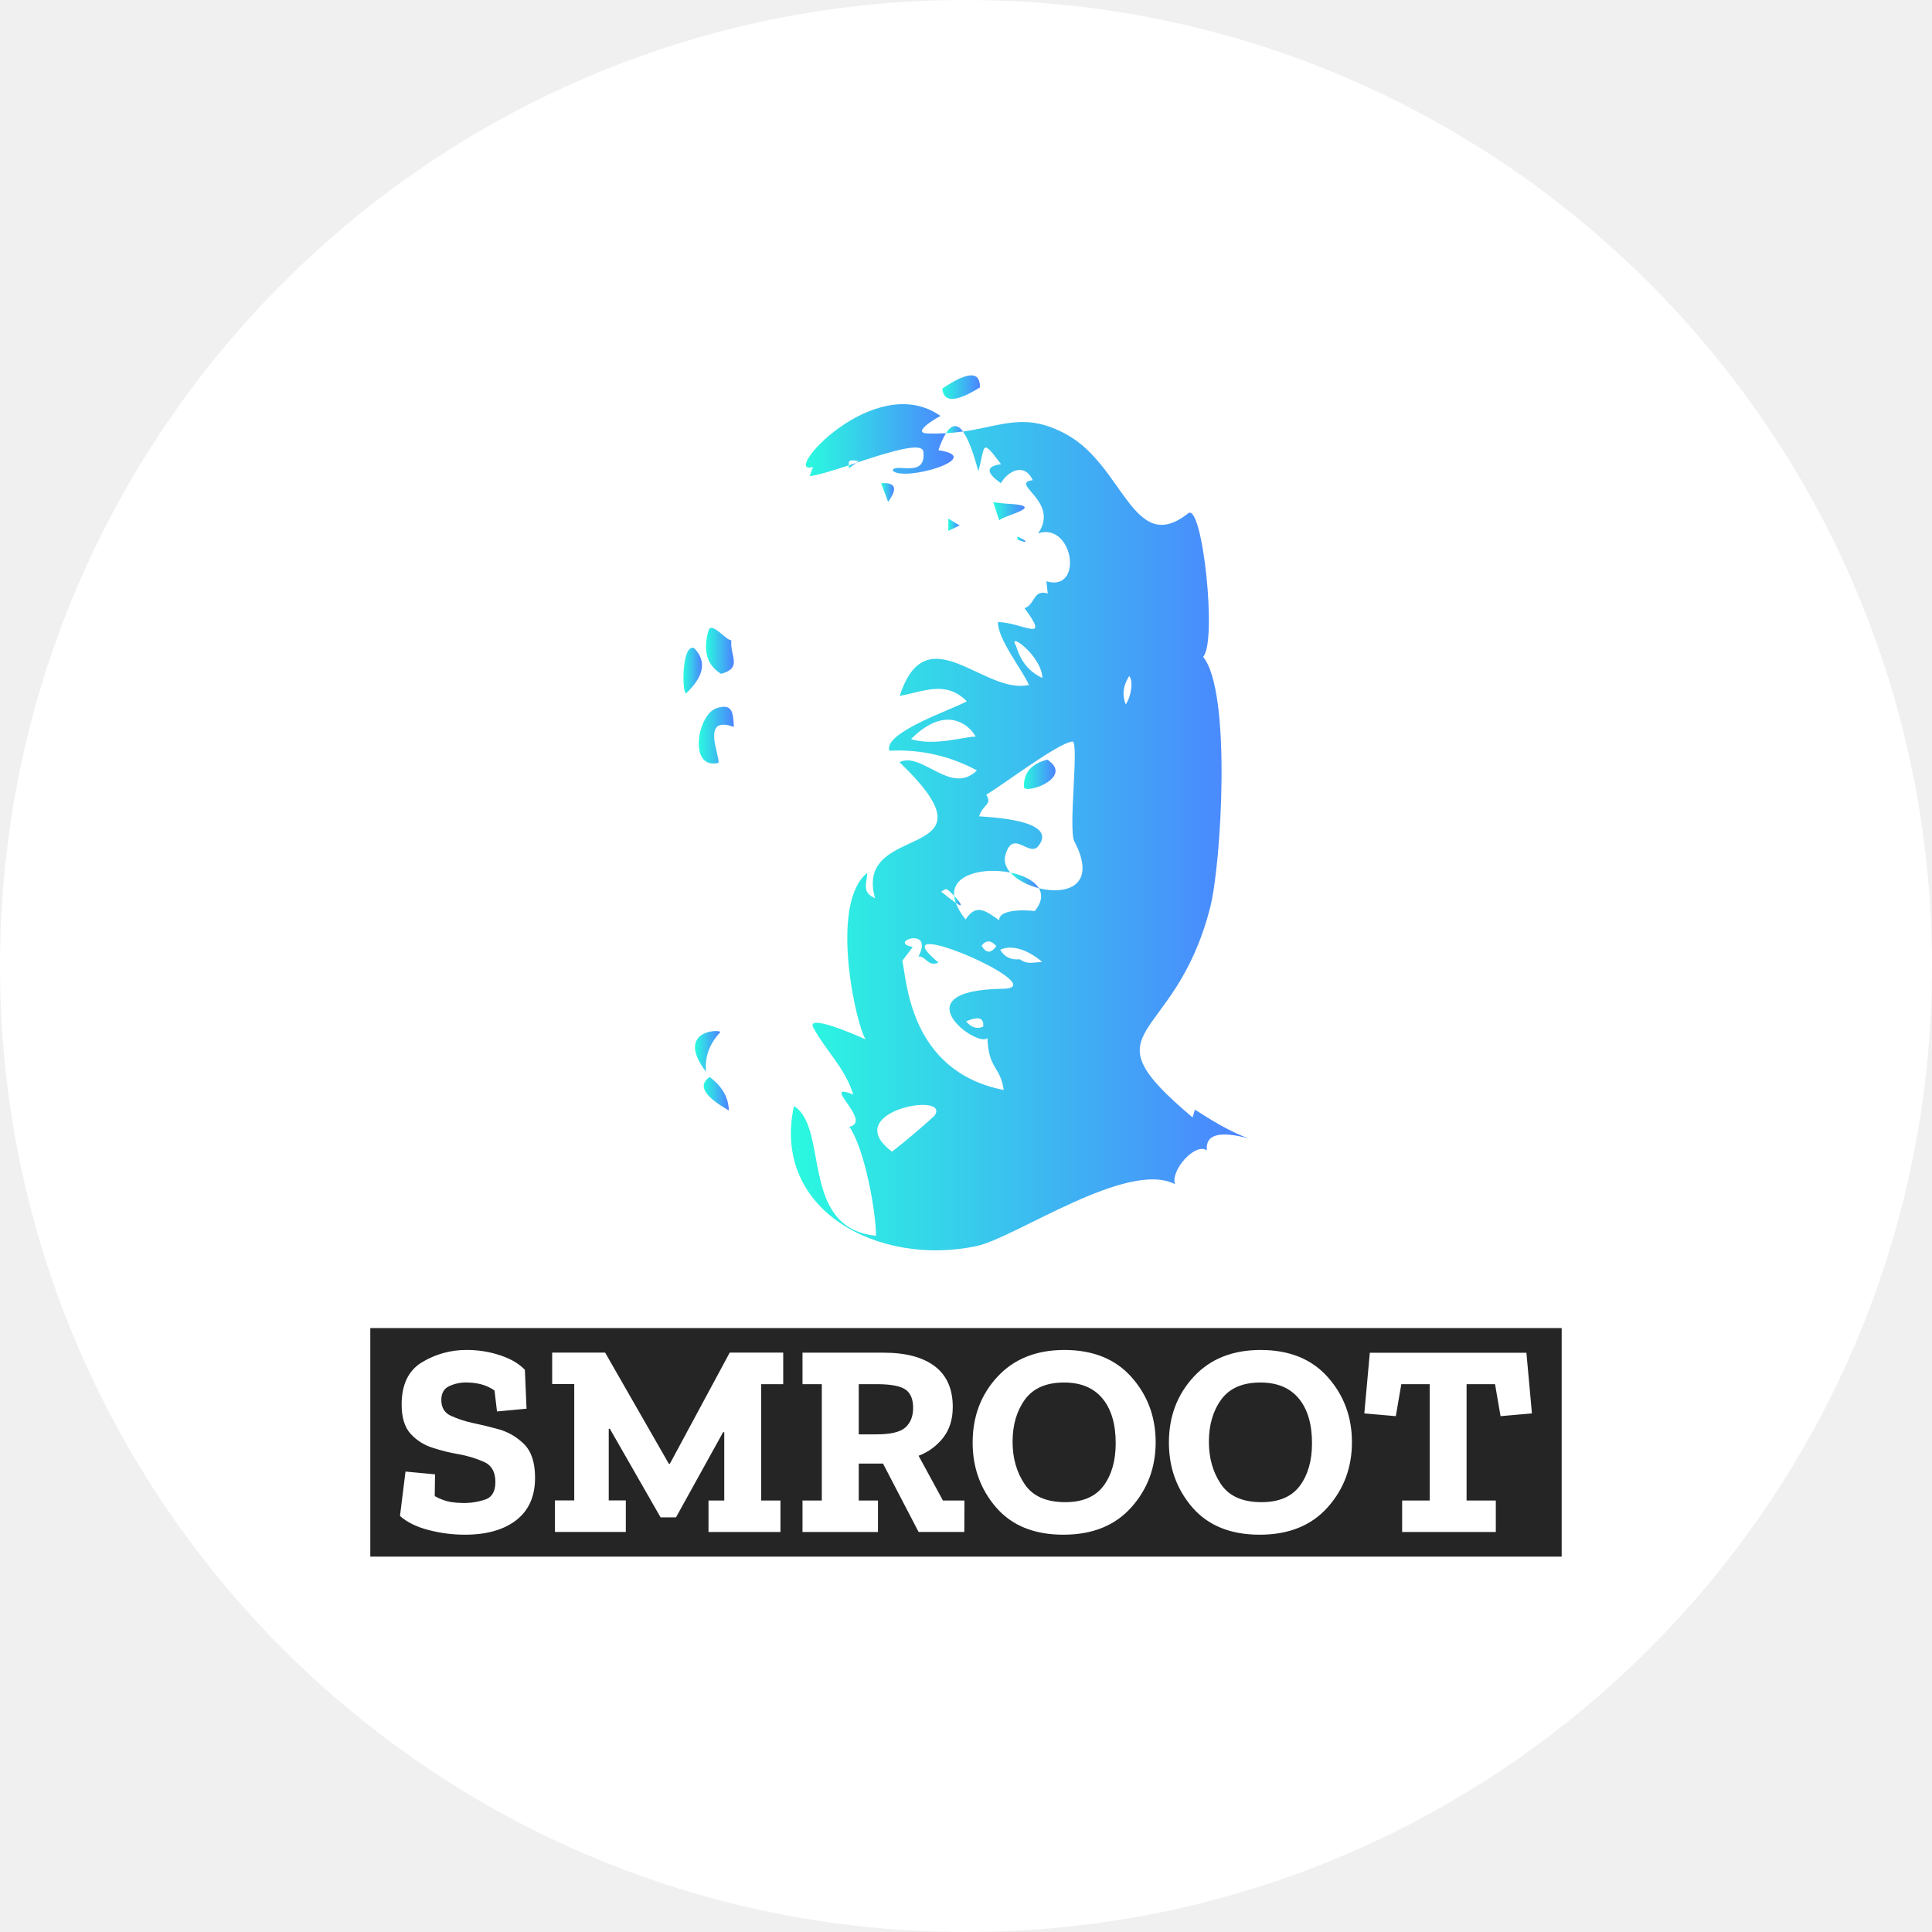
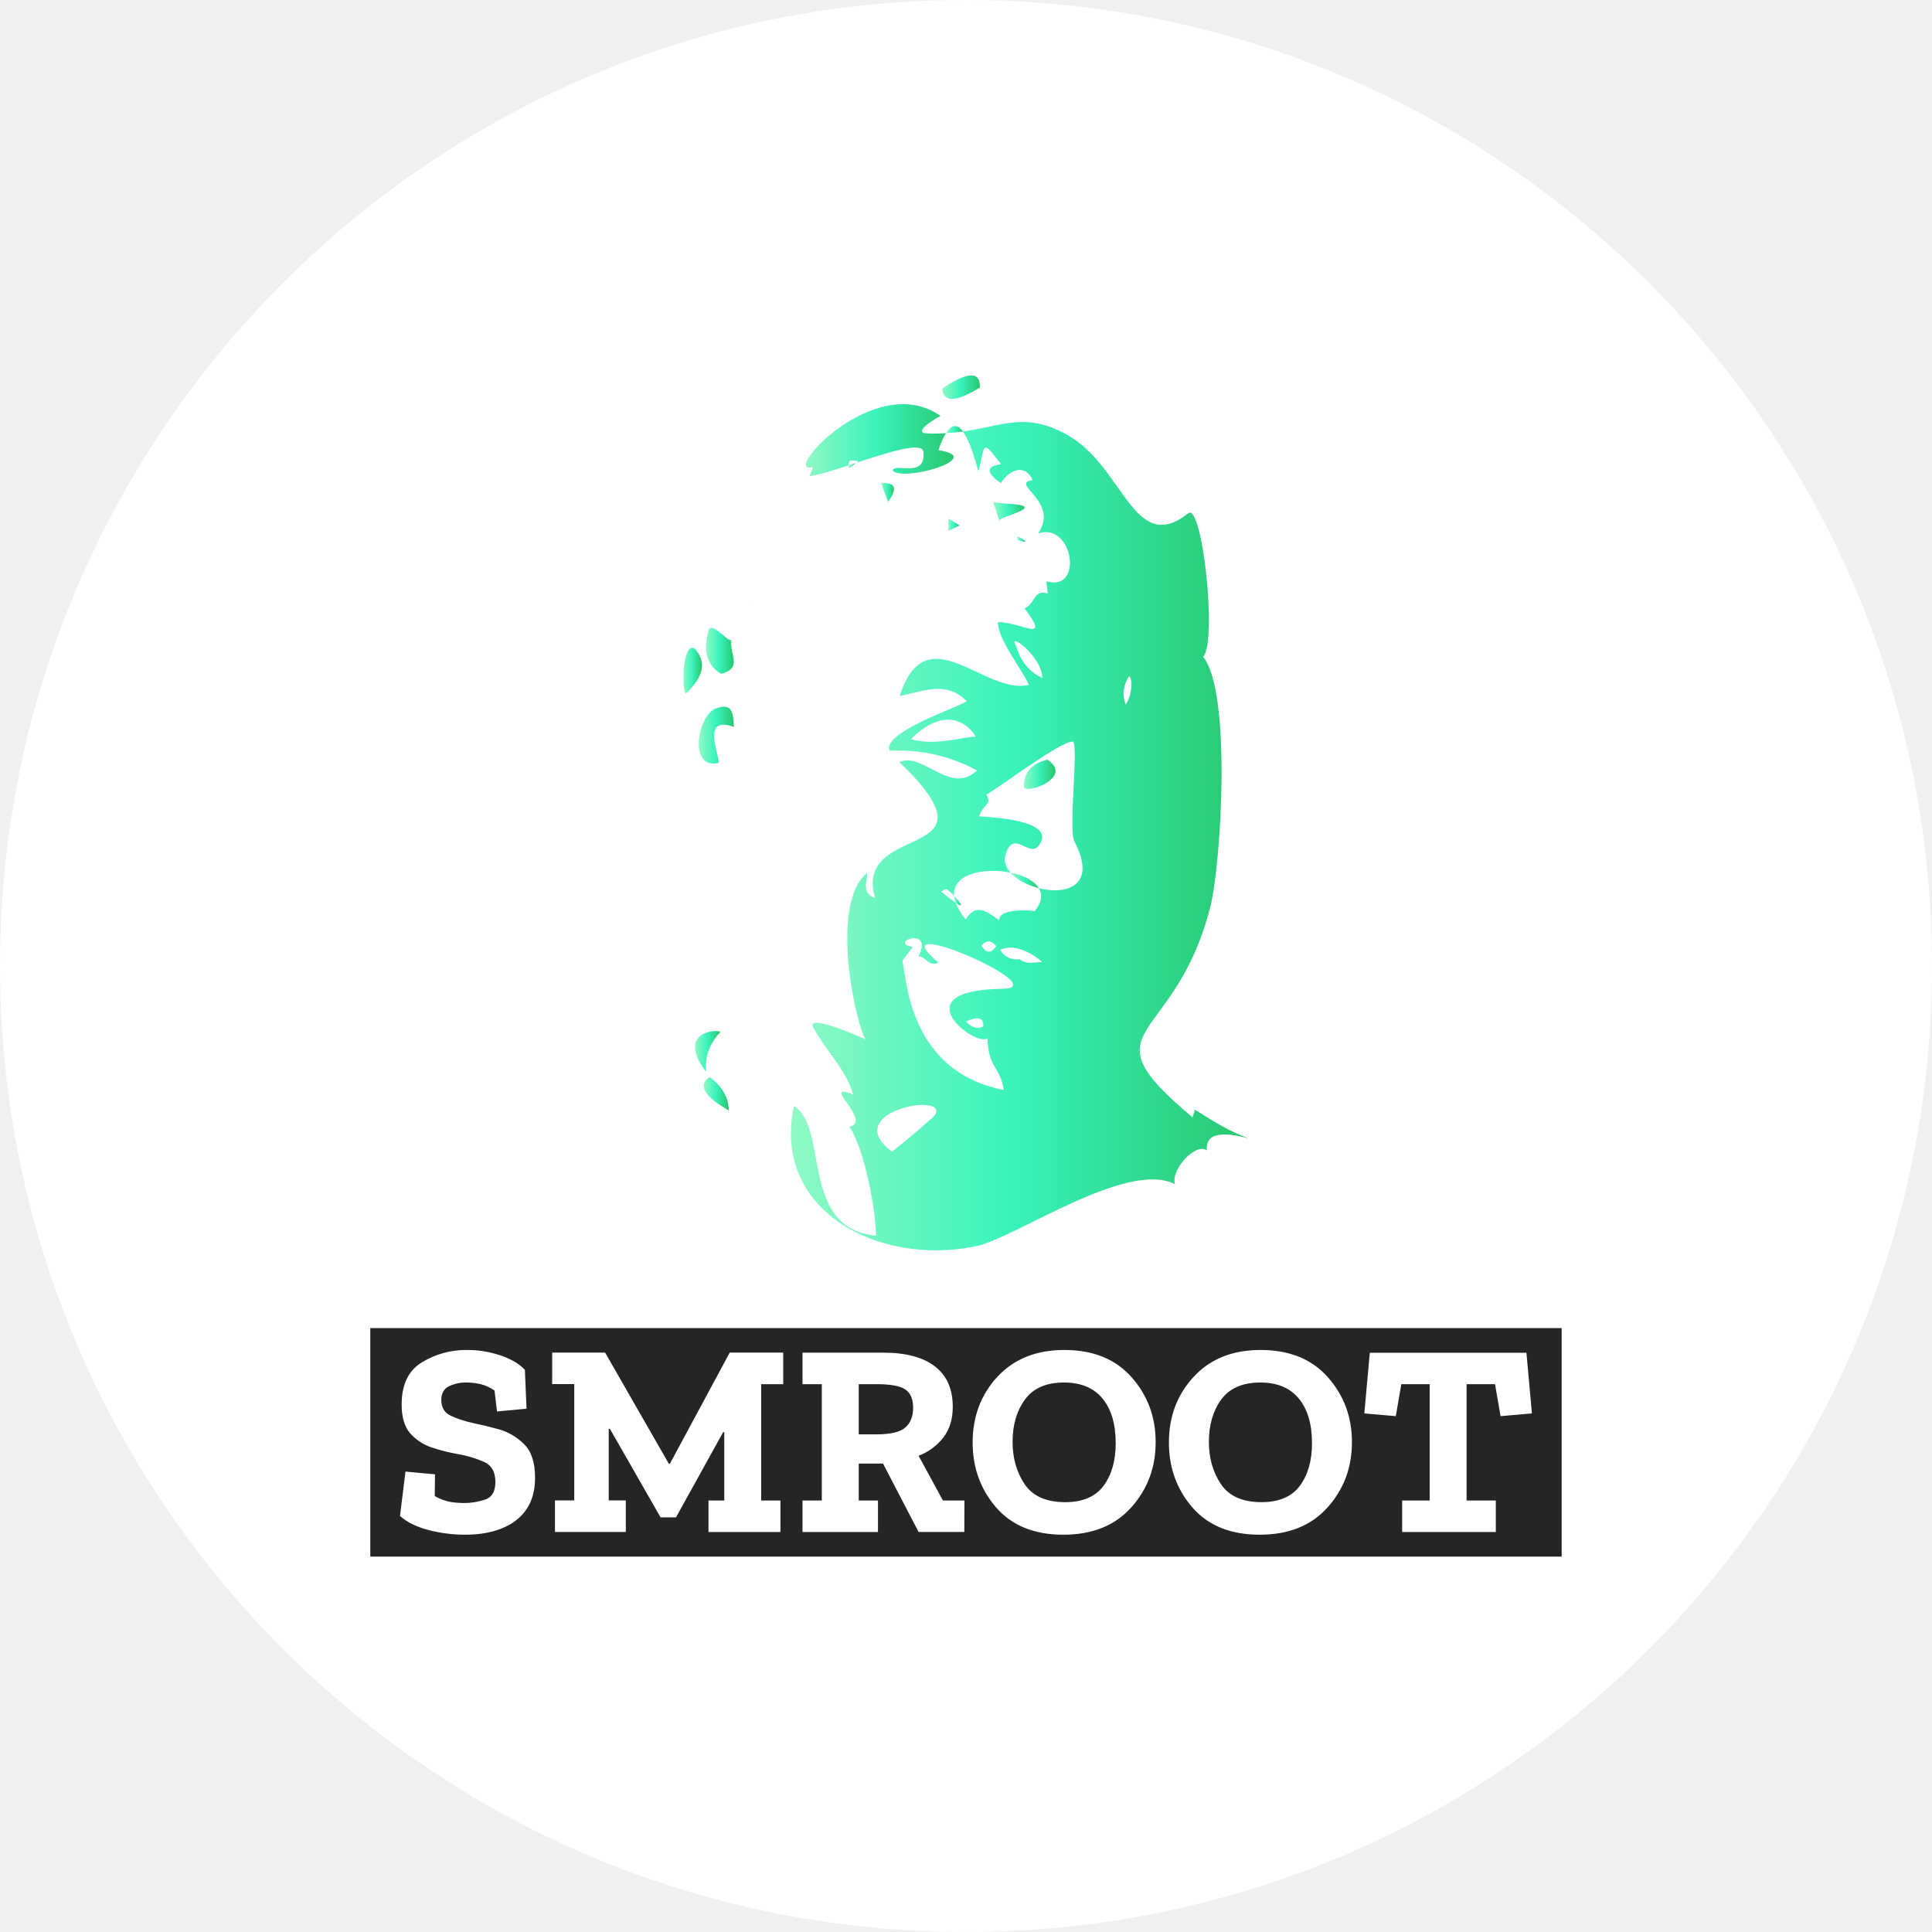
<svg xmlns="http://www.w3.org/2000/svg" xmlns:xlink="http://www.w3.org/1999/xlink" viewBox="0 0 981.43 981.43">
  <defs>
-     <style>.cls-1{fill:#fff;}.cls-2{fill:url(#Nowa_próbka_gradientu_1);}.cls-3{fill:url(#Nowa_próbka_gradientu_1-2);}.cls-4{fill:url(#Nowa_próbka_gradientu_1-3);}.cls-5{fill:url(#Nowa_próbka_gradientu_1-4);}.cls-6{fill:url(#Nowa_próbka_gradientu_1-5);}.cls-7{fill:url(#Nowa_próbka_gradientu_1-6);}.cls-8{fill:url(#Nowa_próbka_gradientu_1-7);}.cls-9{fill:url(#Nowa_próbka_gradientu_1-8);}.cls-10{fill:url(#Nowa_próbka_gradientu_1-9);}.cls-11{fill:url(#Nowa_próbka_gradientu_1-10);}.cls-12{fill:url(#Nowa_próbka_gradientu_1-11);}.cls-13{fill:url(#Nowa_próbka_gradientu_1-12);}.cls-14{fill:url(#Nowa_próbka_gradientu_1-13);}.cls-15{fill:url(#Nowa_próbka_gradientu_1-14);}.cls-16{fill:url(#Nowa_próbka_gradientu_1-15);}.cls-17{fill:url(#Nowa_próbka_gradientu_1-16);}.cls-18{fill:url(#Nowa_próbka_gradientu_1-17);}.cls-19{fill:url(#Nowa_próbka_gradientu_1-18);}.cls-20{fill:url(#Nowa_próbka_gradientu_1-19);}.cls-21{fill:url(#Nowa_próbka_gradientu_1-20);}.cls-22{fill:url(#Nowa_próbka_gradientu_1-21);}.cls-23{fill:url(#Nowa_próbka_gradientu_1-22);}.cls-24{fill:url(#Nowa_próbka_gradientu_1-23);}.cls-25{fill:url(#Nowa_próbka_gradientu_1-24);}.cls-26{fill:url(#Nowa_próbka_gradientu_1-25);}.cls-27{fill:#252525;}</style>
-     <linearGradient id="Nowa_próbka_gradientu_1" x1="431.12" y1="236.55" x2="434.86" y2="236.55" gradientUnits="userSpaceOnUse">
-       <stop offset="0" stop-color="#2afadf" />
-       <stop offset="1" stop-color="#4c83ff" />
+     <style>.cls-1{fill:#fff;}.cls-2{fill:url(#Gradient_bez_nazwy_75);}.cls-3{fill:url(#Gradient_bez_nazwy_75-2);}.cls-4{fill:url(#Gradient_bez_nazwy_75-3);}.cls-5{fill:url(#Gradient_bez_nazwy_75-4);}.cls-6{fill:url(#Gradient_bez_nazwy_75-5);}.cls-7{fill:url(#Gradient_bez_nazwy_75-6);}.cls-8{fill:url(#Gradient_bez_nazwy_75-7);}.cls-9{fill:url(#Gradient_bez_nazwy_75-8);}.cls-10{fill:url(#Gradient_bez_nazwy_75-9);}.cls-11{fill:url(#Gradient_bez_nazwy_75-10);}.cls-12{fill:url(#Gradient_bez_nazwy_75-11);}.cls-13{fill:url(#Gradient_bez_nazwy_75-12);}.cls-14{fill:url(#Gradient_bez_nazwy_75-13);}.cls-15{fill:url(#Gradient_bez_nazwy_75-14);}.cls-16{fill:url(#Gradient_bez_nazwy_75-15);}.cls-17{fill:url(#Gradient_bez_nazwy_75-16);}.cls-18{fill:url(#Gradient_bez_nazwy_75-17);}.cls-19{fill:url(#Gradient_bez_nazwy_75-18);}.cls-20{fill:url(#Gradient_bez_nazwy_75-19);}.cls-21{fill:url(#Gradient_bez_nazwy_75-20);}.cls-22{fill:url(#Gradient_bez_nazwy_75-21);}.cls-23{fill:url(#Gradient_bez_nazwy_75-22);}.cls-24{fill:url(#Gradient_bez_nazwy_75-23);}.cls-25{fill:url(#Gradient_bez_nazwy_75-24);}.cls-26{fill:url(#Gradient_bez_nazwy_75-25);}.cls-27{fill:#252525;}</style>
+     <linearGradient id="Gradient_bez_nazwy_75" x1="431.12" y1="236.55" x2="434.86" y2="236.55" gradientUnits="userSpaceOnUse">
+       <stop offset="0" stop-color="#90f9c4" />
+       <stop offset="0.48" stop-color="#39f3bb" />
+       <stop offset="1" stop-color="#28c76f" />
    </linearGradient>
-     <linearGradient id="Nowa_próbka_gradientu_1-2" x1="409.38" y1="223.59" x2="484.44" y2="223.59" xlink:href="#Nowa_próbka_gradientu_1" />
-     <linearGradient id="Nowa_próbka_gradientu_1-3" x1="477.74" y1="211.19" x2="478.26" y2="211.19" xlink:href="#Nowa_próbka_gradientu_1" />
-     <linearGradient id="Nowa_próbka_gradientu_1-4" x1="480.54" y1="218.26" x2="489.22" y2="218.26" xlink:href="#Nowa_próbka_gradientu_1" />
-     <linearGradient id="Nowa_próbka_gradientu_1-5" x1="484.7" y1="457.46" x2="488.07" y2="457.46" xlink:href="#Nowa_próbka_gradientu_1" />
-     <linearGradient id="Nowa_próbka_gradientu_1-6" x1="401.79" y1="424.76" x2="634.25" y2="424.76" xlink:href="#Nowa_próbka_gradientu_1" />
-     <linearGradient id="Nowa_próbka_gradientu_1-7" x1="513.28" y1="447.22" x2="527.71" y2="447.22" xlink:href="#Nowa_próbka_gradientu_1" />
-     <linearGradient id="Nowa_próbka_gradientu_1-8" x1="354.96" y1="373.43" x2="372.8" y2="373.43" xlink:href="#Nowa_próbka_gradientu_1" />
-     <linearGradient id="Nowa_próbka_gradientu_1-9" x1="358.64" y1="330.63" x2="372.78" y2="330.63" xlink:href="#Nowa_próbka_gradientu_1" />
-     <linearGradient id="Nowa_próbka_gradientu_1-10" x1="353.02" y1="534.11" x2="365.89" y2="534.11" xlink:href="#Nowa_próbka_gradientu_1" />
-     <linearGradient id="Nowa_próbka_gradientu_1-11" x1="347.18" y1="340.66" x2="356.61" y2="340.66" xlink:href="#Nowa_próbka_gradientu_1" />
-     <linearGradient id="Nowa_próbka_gradientu_1-12" x1="504.59" y1="259.75" x2="520.53" y2="259.75" xlink:href="#Nowa_próbka_gradientu_1" />
-     <linearGradient id="Nowa_próbka_gradientu_1-13" x1="357.48" y1="555.6" x2="370.25" y2="555.6" xlink:href="#Nowa_próbka_gradientu_1" />
-     <linearGradient id="Nowa_próbka_gradientu_1-14" x1="478.66" y1="196.67" x2="497.8" y2="196.67" xlink:href="#Nowa_próbka_gradientu_1" />
-     <linearGradient id="Nowa_próbka_gradientu_1-15" x1="516.62" y1="273.98" x2="520.97" y2="273.98" xlink:href="#Nowa_próbka_gradientu_1" />
-     <linearGradient id="Nowa_próbka_gradientu_1-16" x1="447.61" y1="250.18" x2="454.17" y2="250.18" xlink:href="#Nowa_próbka_gradientu_1" />
-     <linearGradient id="Nowa_próbka_gradientu_1-17" x1="481.73" y1="266.56" x2="487.52" y2="266.56" xlink:href="#Nowa_próbka_gradientu_1" />
-     <linearGradient id="Nowa_próbka_gradientu_1-18" x1="378.22" y1="307.16" x2="378.3" y2="307.16" xlink:href="#Nowa_próbka_gradientu_1" />
-     <linearGradient id="Nowa_próbka_gradientu_1-19" x1="379.31" y1="306.38" x2="379.33" y2="306.38" xlink:href="#Nowa_próbka_gradientu_1" />
-     <linearGradient id="Nowa_próbka_gradientu_1-20" x1="378.53" y1="306.87" x2="378.78" y2="306.87" xlink:href="#Nowa_próbka_gradientu_1" />
-     <linearGradient id="Nowa_próbka_gradientu_1-21" x1="379.33" y1="305.38" x2="382.04" y2="305.38" xlink:href="#Nowa_próbka_gradientu_1" />
-     <linearGradient id="Nowa_próbka_gradientu_1-22" x1="378.78" y1="306.58" x2="379.31" y2="306.58" xlink:href="#Nowa_próbka_gradientu_1" />
-     <linearGradient id="Nowa_próbka_gradientu_1-23" x1="378.3" y1="307.13" x2="378.31" y2="307.13" xlink:href="#Nowa_próbka_gradientu_1" />
-     <linearGradient id="Nowa_próbka_gradientu_1-24" x1="378.31" y1="307.04" x2="378.53" y2="307.04" xlink:href="#Nowa_próbka_gradientu_1" />
-     <linearGradient id="Nowa_próbka_gradientu_1-25" x1="520.13" y1="393.32" x2="536.2" y2="393.32" xlink:href="#Nowa_próbka_gradientu_1" />
+     <linearGradient id="Gradient_bez_nazwy_75-2" x1="409.38" y1="223.59" x2="484.44" y2="223.59" xlink:href="#Gradient_bez_nazwy_75" />
+     <linearGradient id="Gradient_bez_nazwy_75-3" x1="477.74" y1="211.19" x2="478.26" y2="211.19" xlink:href="#Gradient_bez_nazwy_75" />
+     <linearGradient id="Gradient_bez_nazwy_75-4" x1="480.54" y1="218.26" x2="489.22" y2="218.26" xlink:href="#Gradient_bez_nazwy_75" />
+     <linearGradient id="Gradient_bez_nazwy_75-5" x1="484.7" y1="457.46" x2="488.07" y2="457.46" xlink:href="#Gradient_bez_nazwy_75" />
+     <linearGradient id="Gradient_bez_nazwy_75-6" x1="401.79" y1="424.76" x2="634.25" y2="424.76" xlink:href="#Gradient_bez_nazwy_75" />
+     <linearGradient id="Gradient_bez_nazwy_75-7" x1="513.28" y1="447.22" x2="527.71" y2="447.22" xlink:href="#Gradient_bez_nazwy_75" />
+     <linearGradient id="Gradient_bez_nazwy_75-8" x1="354.96" y1="373.43" x2="372.8" y2="373.43" xlink:href="#Gradient_bez_nazwy_75" />
+     <linearGradient id="Gradient_bez_nazwy_75-9" x1="358.64" y1="330.63" x2="372.78" y2="330.63" xlink:href="#Gradient_bez_nazwy_75" />
+     <linearGradient id="Gradient_bez_nazwy_75-10" x1="353.02" y1="534.11" x2="365.89" y2="534.11" xlink:href="#Gradient_bez_nazwy_75" />
+     <linearGradient id="Gradient_bez_nazwy_75-11" x1="347.18" y1="340.66" x2="356.61" y2="340.66" xlink:href="#Gradient_bez_nazwy_75" />
+     <linearGradient id="Gradient_bez_nazwy_75-12" x1="504.59" y1="259.75" x2="520.53" y2="259.75" xlink:href="#Gradient_bez_nazwy_75" />
+     <linearGradient id="Gradient_bez_nazwy_75-13" x1="357.48" y1="555.6" x2="370.25" y2="555.6" xlink:href="#Gradient_bez_nazwy_75" />
+     <linearGradient id="Gradient_bez_nazwy_75-14" x1="478.66" y1="196.67" x2="497.8" y2="196.67" xlink:href="#Gradient_bez_nazwy_75" />
+     <linearGradient id="Gradient_bez_nazwy_75-15" x1="516.62" y1="273.98" x2="520.97" y2="273.98" xlink:href="#Gradient_bez_nazwy_75" />
+     <linearGradient id="Gradient_bez_nazwy_75-16" x1="447.61" y1="250.18" x2="454.17" y2="250.18" xlink:href="#Gradient_bez_nazwy_75" />
+     <linearGradient id="Gradient_bez_nazwy_75-17" x1="481.73" y1="266.56" x2="487.52" y2="266.56" xlink:href="#Gradient_bez_nazwy_75" />
+     <linearGradient id="Gradient_bez_nazwy_75-18" x1="378.22" y1="307.16" x2="378.3" y2="307.16" xlink:href="#Gradient_bez_nazwy_75" />
+     <linearGradient id="Gradient_bez_nazwy_75-19" x1="379.31" y1="306.38" x2="379.33" y2="306.38" xlink:href="#Gradient_bez_nazwy_75" />
+     <linearGradient id="Gradient_bez_nazwy_75-20" x1="378.53" y1="306.87" x2="378.78" y2="306.87" xlink:href="#Gradient_bez_nazwy_75" />
+     <linearGradient id="Gradient_bez_nazwy_75-21" x1="379.33" y1="305.38" x2="382.04" y2="305.38" xlink:href="#Gradient_bez_nazwy_75" />
+     <linearGradient id="Gradient_bez_nazwy_75-22" x1="378.78" y1="306.58" x2="379.31" y2="306.58" xlink:href="#Gradient_bez_nazwy_75" />
+     <linearGradient id="Gradient_bez_nazwy_75-23" x1="378.3" y1="307.13" x2="378.31" y2="307.13" xlink:href="#Gradient_bez_nazwy_75" />
+     <linearGradient id="Gradient_bez_nazwy_75-24" x1="378.31" y1="307.04" x2="378.53" y2="307.04" xlink:href="#Gradient_bez_nazwy_75" />
+     <linearGradient id="Gradient_bez_nazwy_75-25" x1="520.13" y1="393.32" x2="536.2" y2="393.32" xlink:href="#Gradient_bez_nazwy_75" />
  </defs>
  <g id="Warstwa_2" data-name="Warstwa 2">
    <g id="Warstwa_1-2" data-name="Warstwa 1">
      <circle class="cls-1" cx="490.71" cy="490.71" r="490.71" />
      <path class="cls-2" d="M431.2,237.94l3.66-2.78-3.74,1.23C431.13,236.84,431.16,237.35,431.2,237.94Z" />
      <path class="cls-3" d="M471.2,220.19c-8.26-.29,3.86-7.5,6.54-8.91-33.67-23.66-82,31.14-64.76,25.9l-1.67,4.67c4.16-.42,11.61-2.77,19.81-5.46-.09-2.79.61-2.79,5.09-2.25-.49.36-.93.7-1.35,1,16.15-5.31,33.65-11,34.22-5.65,1.48,13.91-14.79,5.25-15.62,9.56,5.49,6,48.12-6.67,23.25-10.35a42,42,0,0,1,3.83-8.65C477.62,220.24,474.52,220.3,471.2,220.19Z" />
      <path class="cls-4" d="M477.74,211.28l.09.06C478.48,210.94,478.34,211,477.74,211.28Z" />
      <path class="cls-5" d="M480.54,220.07c3.09-.18,6-.49,8.68-.88Q484.83,213.3,480.54,220.07Z" />
      <path class="cls-6" d="M484.7,455.07a13.93,13.93,0,0,0,.82,3.59C490.16,461.79,487.58,458.16,484.7,455.07Z" />
      <path class="cls-7" d="M607,563.69l-1.17,3.95c-56.44-47.43-9.19-35.23,9-107,5.51-21.68,10.9-109.39-3.68-127,7.29-7.36-.34-78.64-7.57-72.89-27.67,22-32.69-23.84-61.42-39.84-21.18-11.79-32.59-4.59-53-1.68q3.86,5.19,7.81,20.18c3.66-12.91,1.16-17.44,11.55-3.6q-11.59,1.56-.08,9.61c3.48-6,11.91-10.73,16.17-1.5-12.37,1.63,14,10.68,2.76,27,17.84-5.79,23.28,30,4.19,24.37.23,2.18.42,3.87.67,6.22-7.37-2.42-6.51,5.89-11.81,7.42,13.72,18.35-1.13,7.23-13.49,7.07-.1,8.73,12.1,23.78,15.77,31.94-22.9,5.3-52.08-36.2-65.67,5.58,12.51-2.3,23.36-8,34.09,2.71-6.15,3.75-42.77,15.82-39.3,25.14a83.46,83.46,0,0,1,44.44,10c-13.22,13-27.95-9.83-39.34-4.2,54.15,52-23.79,29.12-12.4,69.1-7.09-2.92-4-8.12-4-12.85-19.86,16.18-5.09,79.25-.73,84.6-5.64-2.57-30.7-13.39-26.56-5.86,6.79,12.36,15.9,20.08,20.23,33.87-17.64-7.11,10.31,13.79-2,16.34,7.73,11.08,13.54,43.05,13.54,55.38-39.08-3.87-23.69-54.93-41.69-65.86C391.86,614.73,446.16,643.54,496,633c19.89-4.2,76.64-44,100.89-31.44-2.4-7.06,10.35-21.37,16.18-17.17q-1.26-12.07,21.2-6.1C624.49,574.74,615.72,569.23,607,563.69Zm-3.8-143.83c12.13,4.81,1.52.6,0,0ZM495.46,374.29c-3.32-.66-20.66,5.08-32.68,1.14C484.34,353.89,496.44,374.48,495.46,374.29Zm20.73-46.12c-4.89-7.91,13,4.86,13.34,16.25Q519.53,339.82,516.19,328.17ZM474.73,566.78q-10.46,9.53-21.58,18.25C425.61,564.49,483.55,554.16,474.73,566.78Zm34.65-64.49c-53.06.73-12.51,30.44-7.79,25,.64,16.11,6.47,14,8.29,26.41-48.28-9.43-49.28-56.63-51.51-65.65,1.72-2.27,3.43-4.51,5.31-7-13.28-2.33,11.06-10.95,2.9,4.81,3.77-.2,4.87,5.47,10.14,3.11C444.25,461.91,537.36,501.91,509.38,502.29Zm-9.94,19.25q-4.79,2-8.69-2.72Q500.26,514.79,499.44,521.54Zm-.82-41.14q3.4-4.45,7.5.19Q502.09,486.37,498.62,480.4Zm19.48,6.89q-6.76.72-10-4.8c6.75-3.3,15.9,1.33,21.32,6.2C524.83,488.81,521.57,490.09,518.1,487.29Zm9.61-36.1c1.91,3.17,1.65,7.1-2.11,11.66-.26-.25-18.31-2-18,4.66-7-5-11.73-8.61-17.08-.45a30.2,30.2,0,0,1-5-8.4c-1.56-1.05-3.93-2.86-7.39-5.71a7.25,7.25,0,0,1,2.53-1.3c.47-.09,2.31,1.57,4,3.42-1-11.26,15.47-14.47,28.58-11.82-2.3-2.6-3.4-5.6-2.54-8.75,3.79-13.92,12,1.26,16.78-4.75,10.61-13.38-25.57-14.68-30.12-15.06,2.16-6.52,6.81-5.82,3.65-11,7.55-4.35,36.65-26.43,43.75-27,3.58-.27-2.22,44.64,1,50.72C557.6,450,541.8,454.76,527.71,451.19Zm44.16-93.34c-2.11-5.3-1.08-9.89,1.73-14.45C575.76,345.69,574.79,353.5,571.87,357.85Z" />
      <path class="cls-8" d="M513.28,443.25c3.18,3.62,8.66,6.48,14.43,7.94C525.36,447.3,519.73,444.56,513.28,443.25Z" />
      <path class="cls-9" d="M363.79,359.83c-9.53,3.34-14.29,31.35,1.22,27.7.67-3.86-9.2-24.38,7.79-18.26C372.38,362.68,372.48,356.79,363.79,359.83Z" />
      <path class="cls-10" d="M366.3,342.3c11.14-3.05,4.34-9.19,5.22-17.1-2.36.58-10.43-10.32-11.71-4.53Q355.64,335.85,366.3,342.3Z" />
      <path class="cls-11" d="M358.68,544.48q-1.15-10.82,6.78-19.69C369.65,522.54,341.39,521.9,358.68,544.48Z" />
      <path class="cls-12" d="M352.63,329.25c-6.28-2.55-6.35,22.56-4.12,23Q362.29,339.16,352.63,329.25Z" />
      <path class="cls-13" d="M511.54,255.86c-2.16-.11-4.3-.46-7-.76l3.07,9.3C508.93,262,533.28,257,511.54,255.86Z" />
      <path class="cls-14" d="M360.52,547.1q-9.27,6.21,9.73,17C370,556.47,366,551.3,360.52,547.1Z" />
      <path class="cls-15" d="M497.79,196.8q.27-12.51-19.13.6Q479.61,208.17,497.79,196.8Z" />
      <path class="cls-16" d="M516.77,273.25a2.24,2.24,0,0,1,.3,1C526.71,277.7,515.23,270.83,516.77,273.25Z" />
      <path class="cls-17" d="M447.61,245.47c1.22,3.29,2.28,6.12,3.54,9.48Q458.61,244.65,447.61,245.47Z" />
      <path class="cls-18" d="M481.73,269.68l5.79-2.75-5.79-3.49Z" />
      <path class="cls-19" d="M378.3,307.13Z" />
      <path class="cls-20" d="M379.31,306.39h0Z" />
      <path class="cls-21" d="M378.53,307l.25-.18Z" />
      <path class="cls-22" d="M381.13,305.05l-1.8,1.33C380.91,305.22,383.38,303.4,381.13,305.05Z" />
      <path class="cls-23" d="M378.78,306.78l.53-.39Z" />
      <path class="cls-24" d="M378.3,307.13h0Z" />
      <path class="cls-25" d="M378.31,307.12l.22-.16Z" />
      <path class="cls-26" d="M532.05,385.88Q519.71,389,520.14,400C521.66,403.44,545.63,394.86,532.05,385.88Z" />
      <path class="cls-27" d="M459.76,705.73q-4.06-2.58-14.28-2.59h-9.25v25.49h9q10.79,0,14.7-3.5t3.93-9.94Q463.83,708.32,459.76,705.73Z" />
      <path class="cls-27" d="M540.57,702.3q-13.59,0-19.89,8.61t-6.3,21.5q0,12.47,6.16,21.57t20.59,9.1q13.3,0,19.47-8.33t6.16-21.64q0-14.57-6.72-22.69T540.57,702.3Z" />
      <path class="cls-27" d="M640.29,702.3q-13.59,0-19.89,8.61t-6.3,21.5q0,12.47,6.16,21.57t20.59,9.1q13.3,0,19.47-8.33t6.16-21.64q0-14.57-6.72-22.69T640.29,702.3Z" />
      <path class="cls-27" d="M188.11,674.65V790.74h605.2V674.65Zm74.18,97.54q-9.53,7.42-26.19,7.42a72.84,72.84,0,0,1-18.41-2.38q-9.18-2.38-14.5-7.14l2.8-22.55,15,1.4L220.84,760a26.09,26.09,0,0,0,8.12,3,40.18,40.18,0,0,0,5.74.49,33.44,33.44,0,0,0,12.19-1.89q4.76-1.89,4.76-8.75,0-7.56-5.6-10.15a55.75,55.75,0,0,0-13.17-4,91.31,91.31,0,0,1-13.23-3.29,25.11,25.11,0,0,1-11.14-7.14q-4.48-5-4.48-14.77,0-15.27,10.36-21.5a43.19,43.19,0,0,1,22.69-6.24,53.3,53.3,0,0,1,17.09,2.74q8.11,2.73,12.46,7.35l.84,19.75-15,1.4-1.26-10.65a21.44,21.44,0,0,0-7.07-3.22,30.37,30.37,0,0,0-6.94-.84,19.88,19.88,0,0,0-9.31,2c-2.48,1.31-3.71,3.6-3.71,6.86q0,5.75,4.76,8a53.35,53.35,0,0,0,10.92,3.64q5.61,1.13,13.1,3.15a29.67,29.67,0,0,1,13.16,7.56q5.69,5.53,5.68,17.16Q271.82,764.76,262.29,772.19Zm135.57-69.05h-11.2v59.1h9.8v16H359.91v-16h8V727.51h-.56l-23.95,43.28h-7.84l-25.77-45h-.56v36.41h8.68v16h-36v-16h9.8v-59.1H280.5v-16h26.89l32.35,56.44h.56l30.39-56.44h27.17Zm92,75.07H466.63l-18.07-34.73H436.23v18.76H446v16H407.66v-16h9.81v-59.1h-9.81v-16h41.18q16.95,0,26.05,6.93t9.1,20.66q0,9.24-4.76,15.47a28.6,28.6,0,0,1-12.6,9.31L479,762.24h10.92Zm84.8-12.47q-12.39,13.88-34.52,13.87T506,765.74q-11.91-13.86-11.91-32.91,0-19.87,12.61-33.47t34-13.59q21.85,0,34.1,13.8t12.26,33Q587.07,751.89,574.67,765.74Zm99.72,0Q662,779.62,639.87,779.61t-34.18-13.87q-11.9-13.86-11.9-32.91,0-19.87,12.61-33.47t34-13.59q21.84,0,34.1,13.8t12.26,33Q686.79,751.89,674.39,765.74Zm87.88-46.35-2.8-16.25H745v59.1h14.85v16H712.27v-16h14v-59.1H711.85l-2.8,16.25-16-1.4,2.8-30.81h79.55l2.8,30.81Z" />
    </g>
  </g>
</svg>
